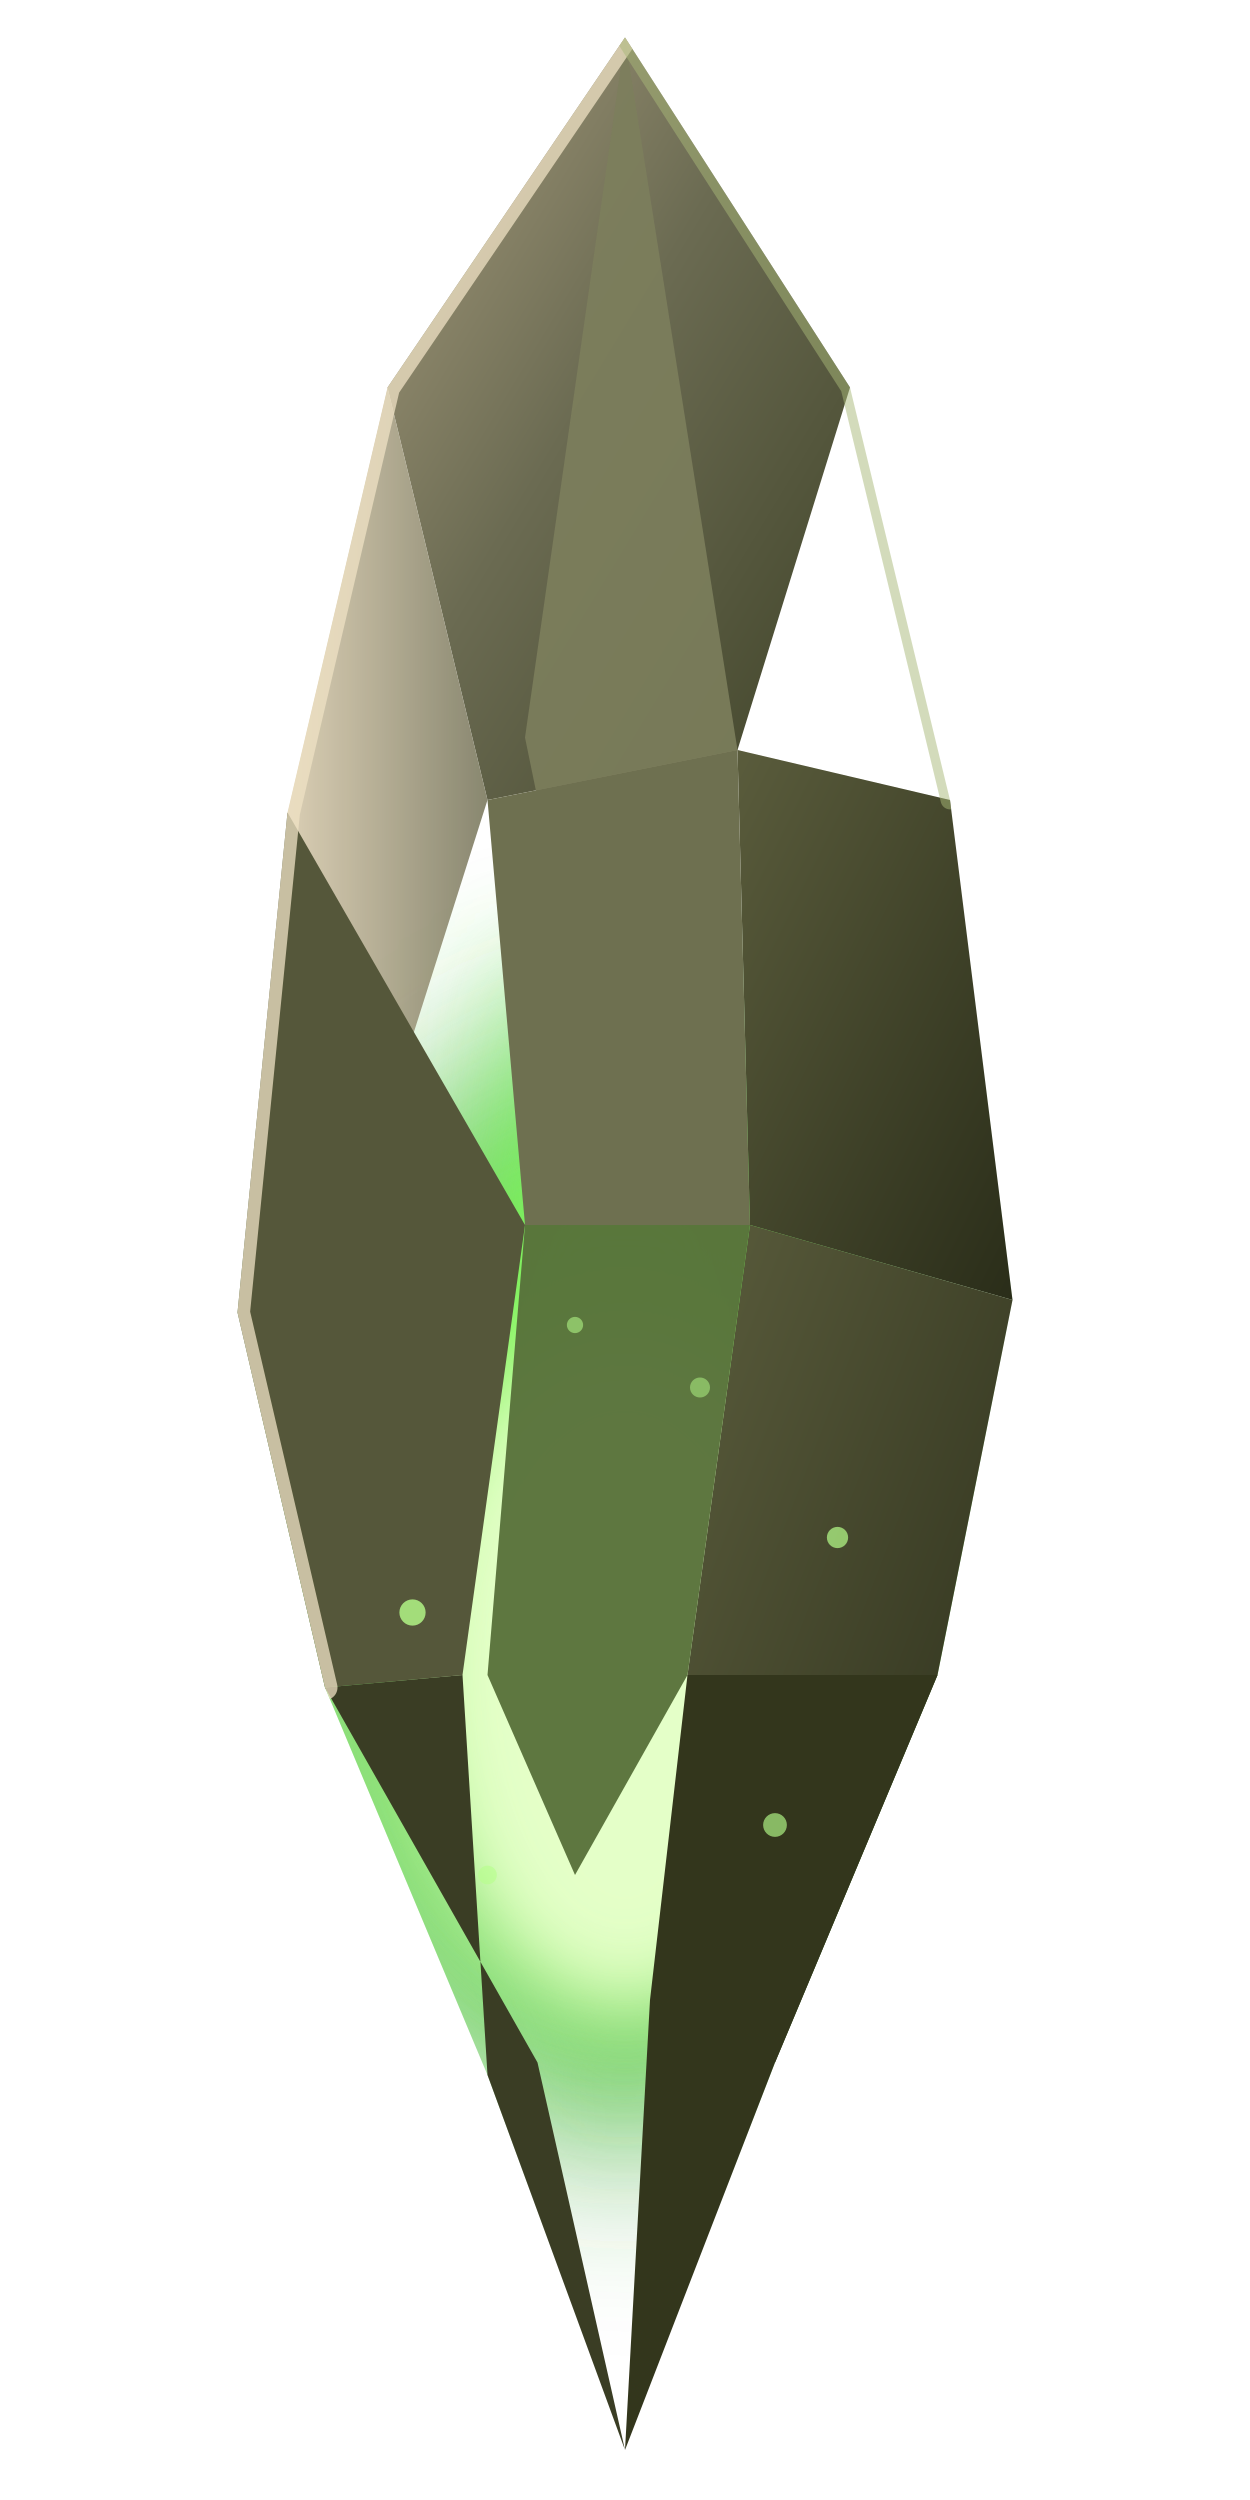
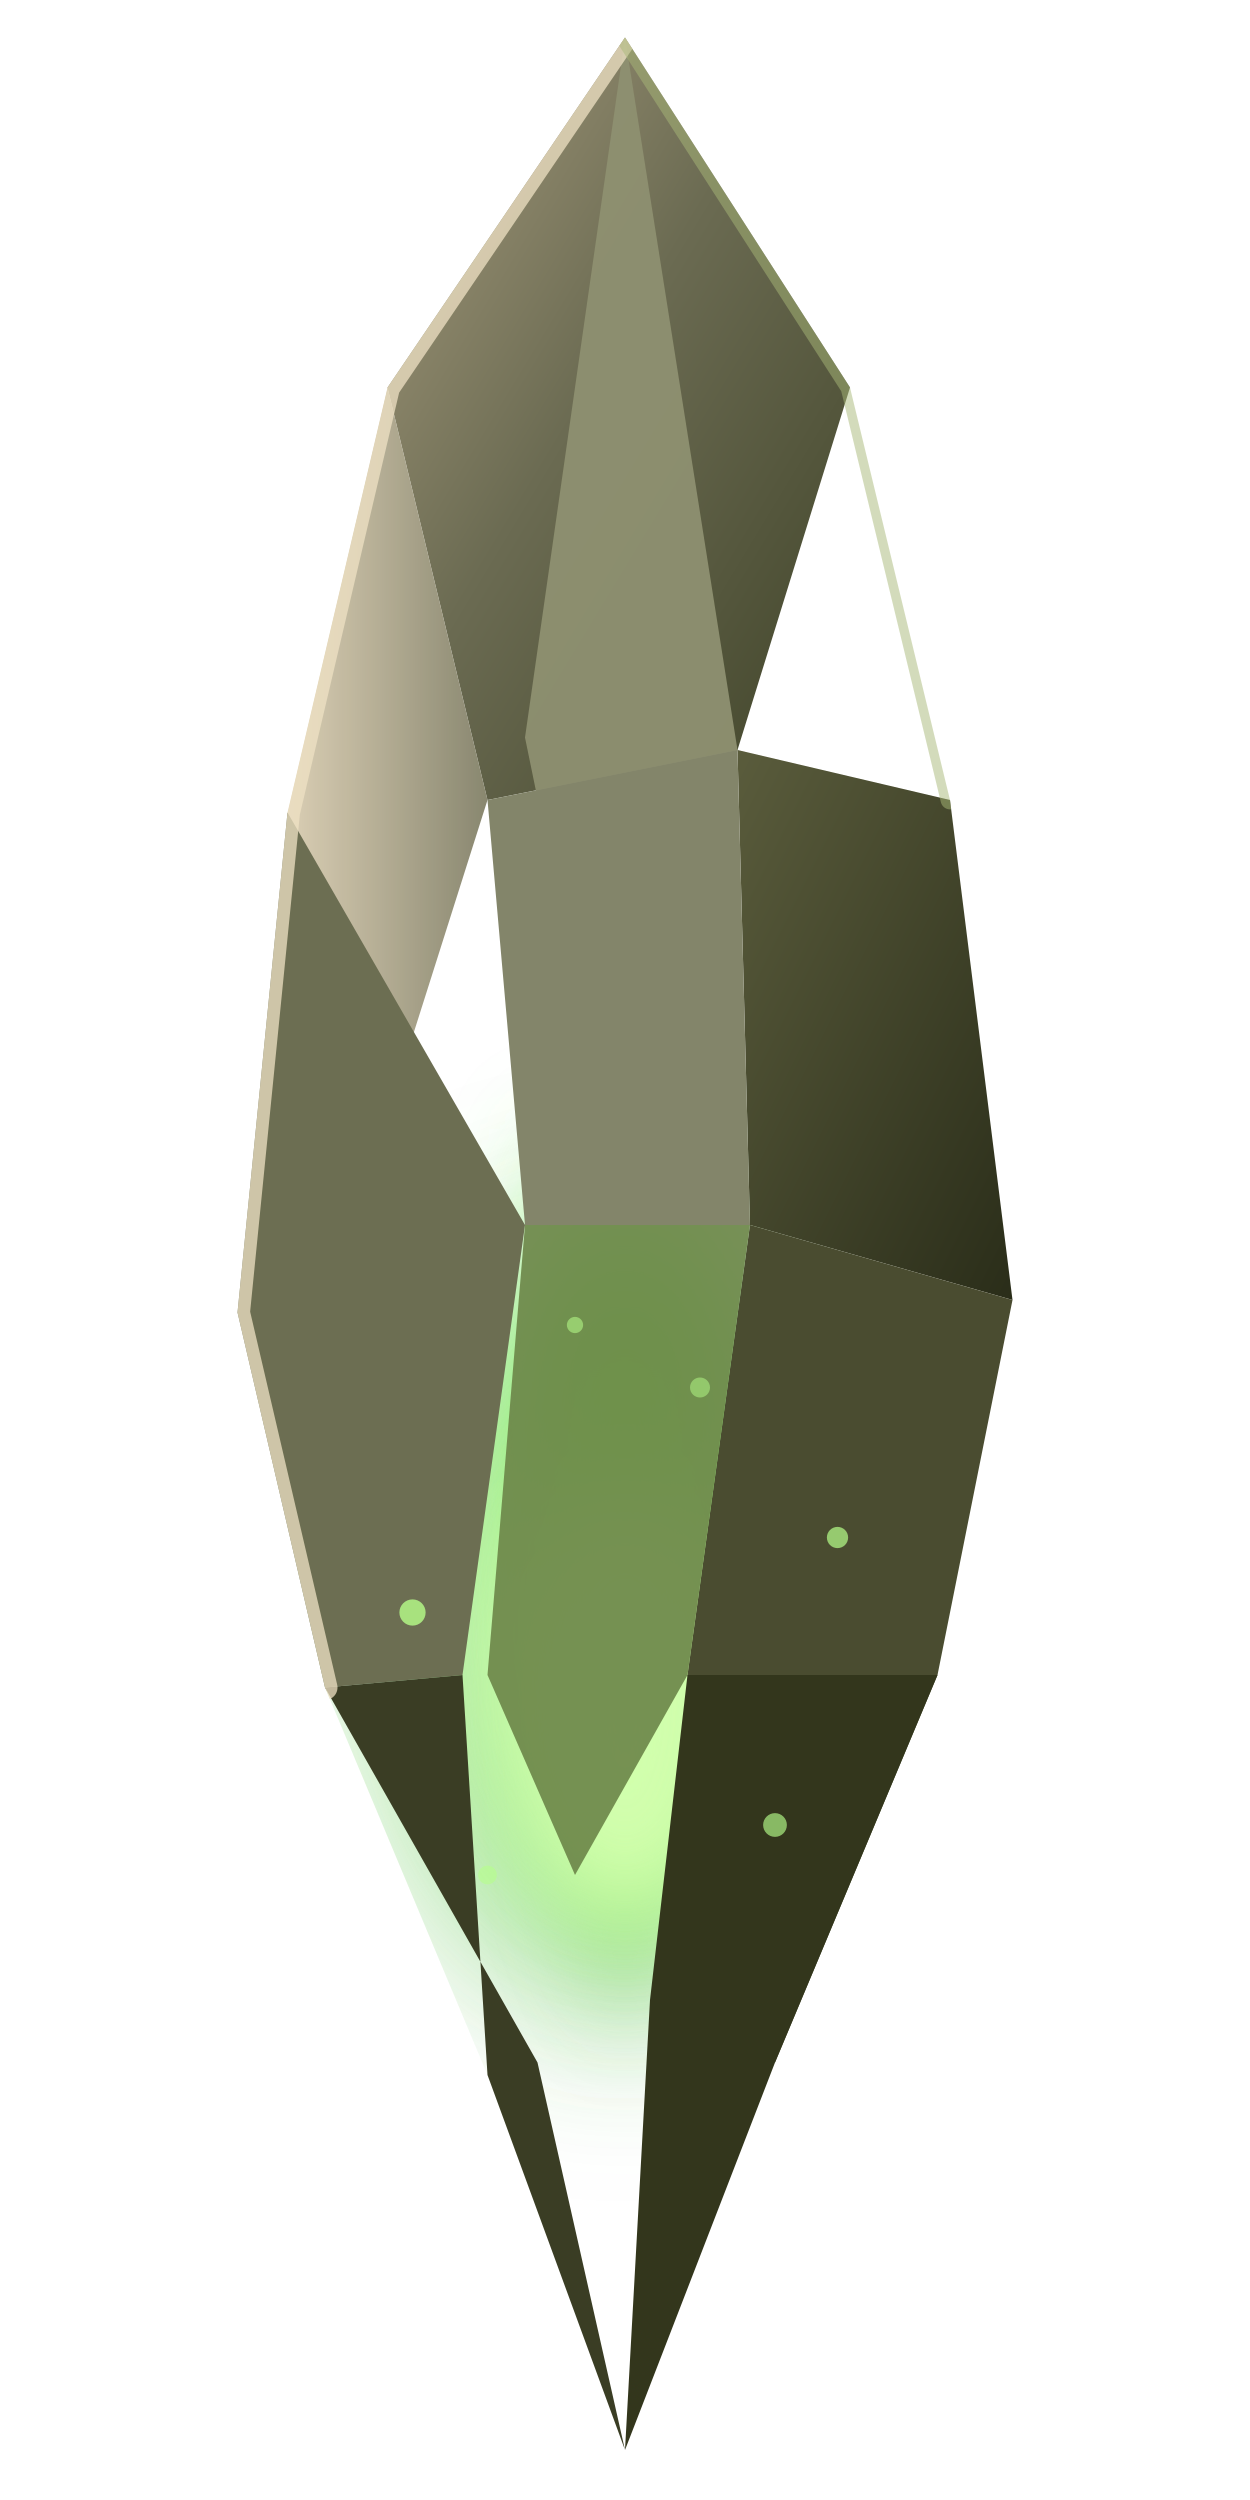
<svg xmlns="http://www.w3.org/2000/svg" viewBox="0 0 200 400" width="200" height="400">
  <defs>
    <linearGradient id="rock" x1="0" y1="0" x2="1" y2="1">
      <stop offset="0" stop-color="#A79C7E" />
      <stop offset="0.45" stop-color="#6B6B52" />
      <stop offset="1" stop-color="#3E4227" />
    </linearGradient>
    <linearGradient id="faceLight" x1="0" y1="0" x2="1" y2="0">
      <stop offset="0" stop-color="#D6C9AC" />
      <stop offset="1" stop-color="#7C7A60" />
    </linearGradient>
    <linearGradient id="faceDark" x1="0" y1="0" x2="1" y2="1">
      <stop offset="0" stop-color="#5A5C3C" />
      <stop offset="1" stop-color="#2A2D19" />
    </linearGradient>
    <radialGradient id="core" cx="0.5" cy="0.45" r="0.5">
      <stop offset="0" stop-color="#EAFFC8" />
      <stop offset="0.35" stop-color="#9BFF6E" />
      <stop offset="0.75" stop-color="#48C93A" />
      <stop offset="1" stop-color="#1E6B22" stop-opacity="0" />
    </radialGradient>
    <linearGradient id="coreBar" x1="0" y1="0" x2="0" y2="1">
-       <stop offset="0" stop-color="#6BEE55" stop-opacity="0.15" />
+       <stop offset="0" stop-color="#6BEE55" stop-opacity="0" />
      <stop offset="0.3" stop-color="#8BFF63" stop-opacity="1" />
      <stop offset="0.8" stop-color="#B6FF8A" stop-opacity="0.95" />
      <stop offset="1" stop-color="#3FA83A" stop-opacity="0" />
    </linearGradient>
    <filter id="soft" x="-60%" y="-60%" width="220%" height="220%">
      <feGaussianBlur stdDeviation="7" />
    </filter>
    <filter id="softer" x="-80%" y="-80%" width="260%" height="260%">
      <feGaussianBlur stdDeviation="14" />
    </filter>
    <clipPath id="shard">
      <path d="M100 6 L136 62 L152 128 L162 208 L150 268 L124 330 L100 392                L78 332 L52 270 L38 210 L46 130 L62 62 Z" />
    </clipPath>
  </defs>
  <g clip-path="url(#shard)">
-     <ellipse cx="100" cy="262" rx="66" ry="98" fill="url(#core)" filter="url(#softer)" opacity="1" />
-     <path d="M78 150 L122 150 L112 300 L100 344 L88 300 Z" fill="url(#coreBar)" filter="url(#soft)" />
-     <ellipse cx="100" cy="268" rx="34" ry="54" fill="#E4FFC8" filter="url(#soft)" opacity="1" />
+     <ellipse cx="100" cy="266" rx="42" ry="66" fill="url(#core)" filter="url(#softer)" opacity="0.75" />
+     <path d="M84 176 L116 176 L109 296 L100 330 L91 296 Z" fill="url(#coreBar)" filter="url(#soft)" />
+     <ellipse cx="100" cy="272" rx="20" ry="34" fill="#D8FFB4" filter="url(#soft)" opacity="0.85" />
    <path d="M100 6 L136 62 L118 120 L78 128 L62 62 Z" fill="url(#rock)" />
-     <path d="M100 6 L118 120 L100 196 L84 118 Z" fill="#7C7E5C" opacity="0.9" />
+     <path d="M100 6 L118 120 L100 196 L84 118 Z" fill="#8E9070" opacity="0.95" />
    <path d="M62 62 L78 128 L52 210 L46 130 Z" fill="url(#faceLight)" opacity="0.9" />
    <path d="M118 120 L152 128 L162 208 L120 196 Z" fill="url(#faceDark)" />
-     <path d="M78 128 L118 120 L120 196 L84 196 Z" fill="#6E7050" />
-     <path d="M46 130 L84 196 L74 268 L52 270 L38 210 Z" fill="#55573A" />
-     <path d="M120 196 L162 208 L150 268 L124 330 L110 268 Z" fill="url(#faceDark)" />
-     <path d="M84 196 L120 196 L110 268 L92 300 L78 268 Z" fill="#57703A" opacity="0.95" />
+     <path d="M78 128 L118 120 L120 196 L84 196 Z" fill="#83856A" />
+     <path d="M46 130 L84 196 L74 268 L52 270 L38 210 Z" fill="#6C6E52" />
+     <path d="M120 196 L162 208 L150 268 L124 330 L110 268 Z" fill="#4A4C30" />
+     <path d="M84 196 L120 196 L110 268 L92 300 L78 268 Z" fill="#6B8548" opacity="0.9" />
    <path d="M52 270 L74 268 L78 332 L100 392 L86 330 Z" fill="#3A3D24" />
    <path d="M110 268 L150 268 L124 330 L100 392 L104 320 Z" fill="#33361C" />
    <path d="M100 6 L62 62 L46 130 L38 210 L52 270" fill="none" stroke="#EFE2C4" stroke-width="4" stroke-linecap="round" opacity="0.75" />
    <path d="M100 6 L136 62 L152 128" fill="none" stroke="#A8B878" stroke-width="3" stroke-linecap="round" opacity="0.5" />
  </g>
  <g fill="#B6FF8A">
    <circle cx="66" cy="258" r="2.1" opacity="0.8" />
    <circle cx="134" cy="246" r="1.7" opacity="0.7" />
    <circle cx="78" cy="300" r="1.5" opacity="0.6" />
    <circle cx="124" cy="292" r="1.9" opacity="0.65" />
    <circle cx="92" cy="212" r="1.3" opacity="0.55" />
    <circle cx="112" cy="222" r="1.6" opacity="0.5" />
  </g>
</svg>
